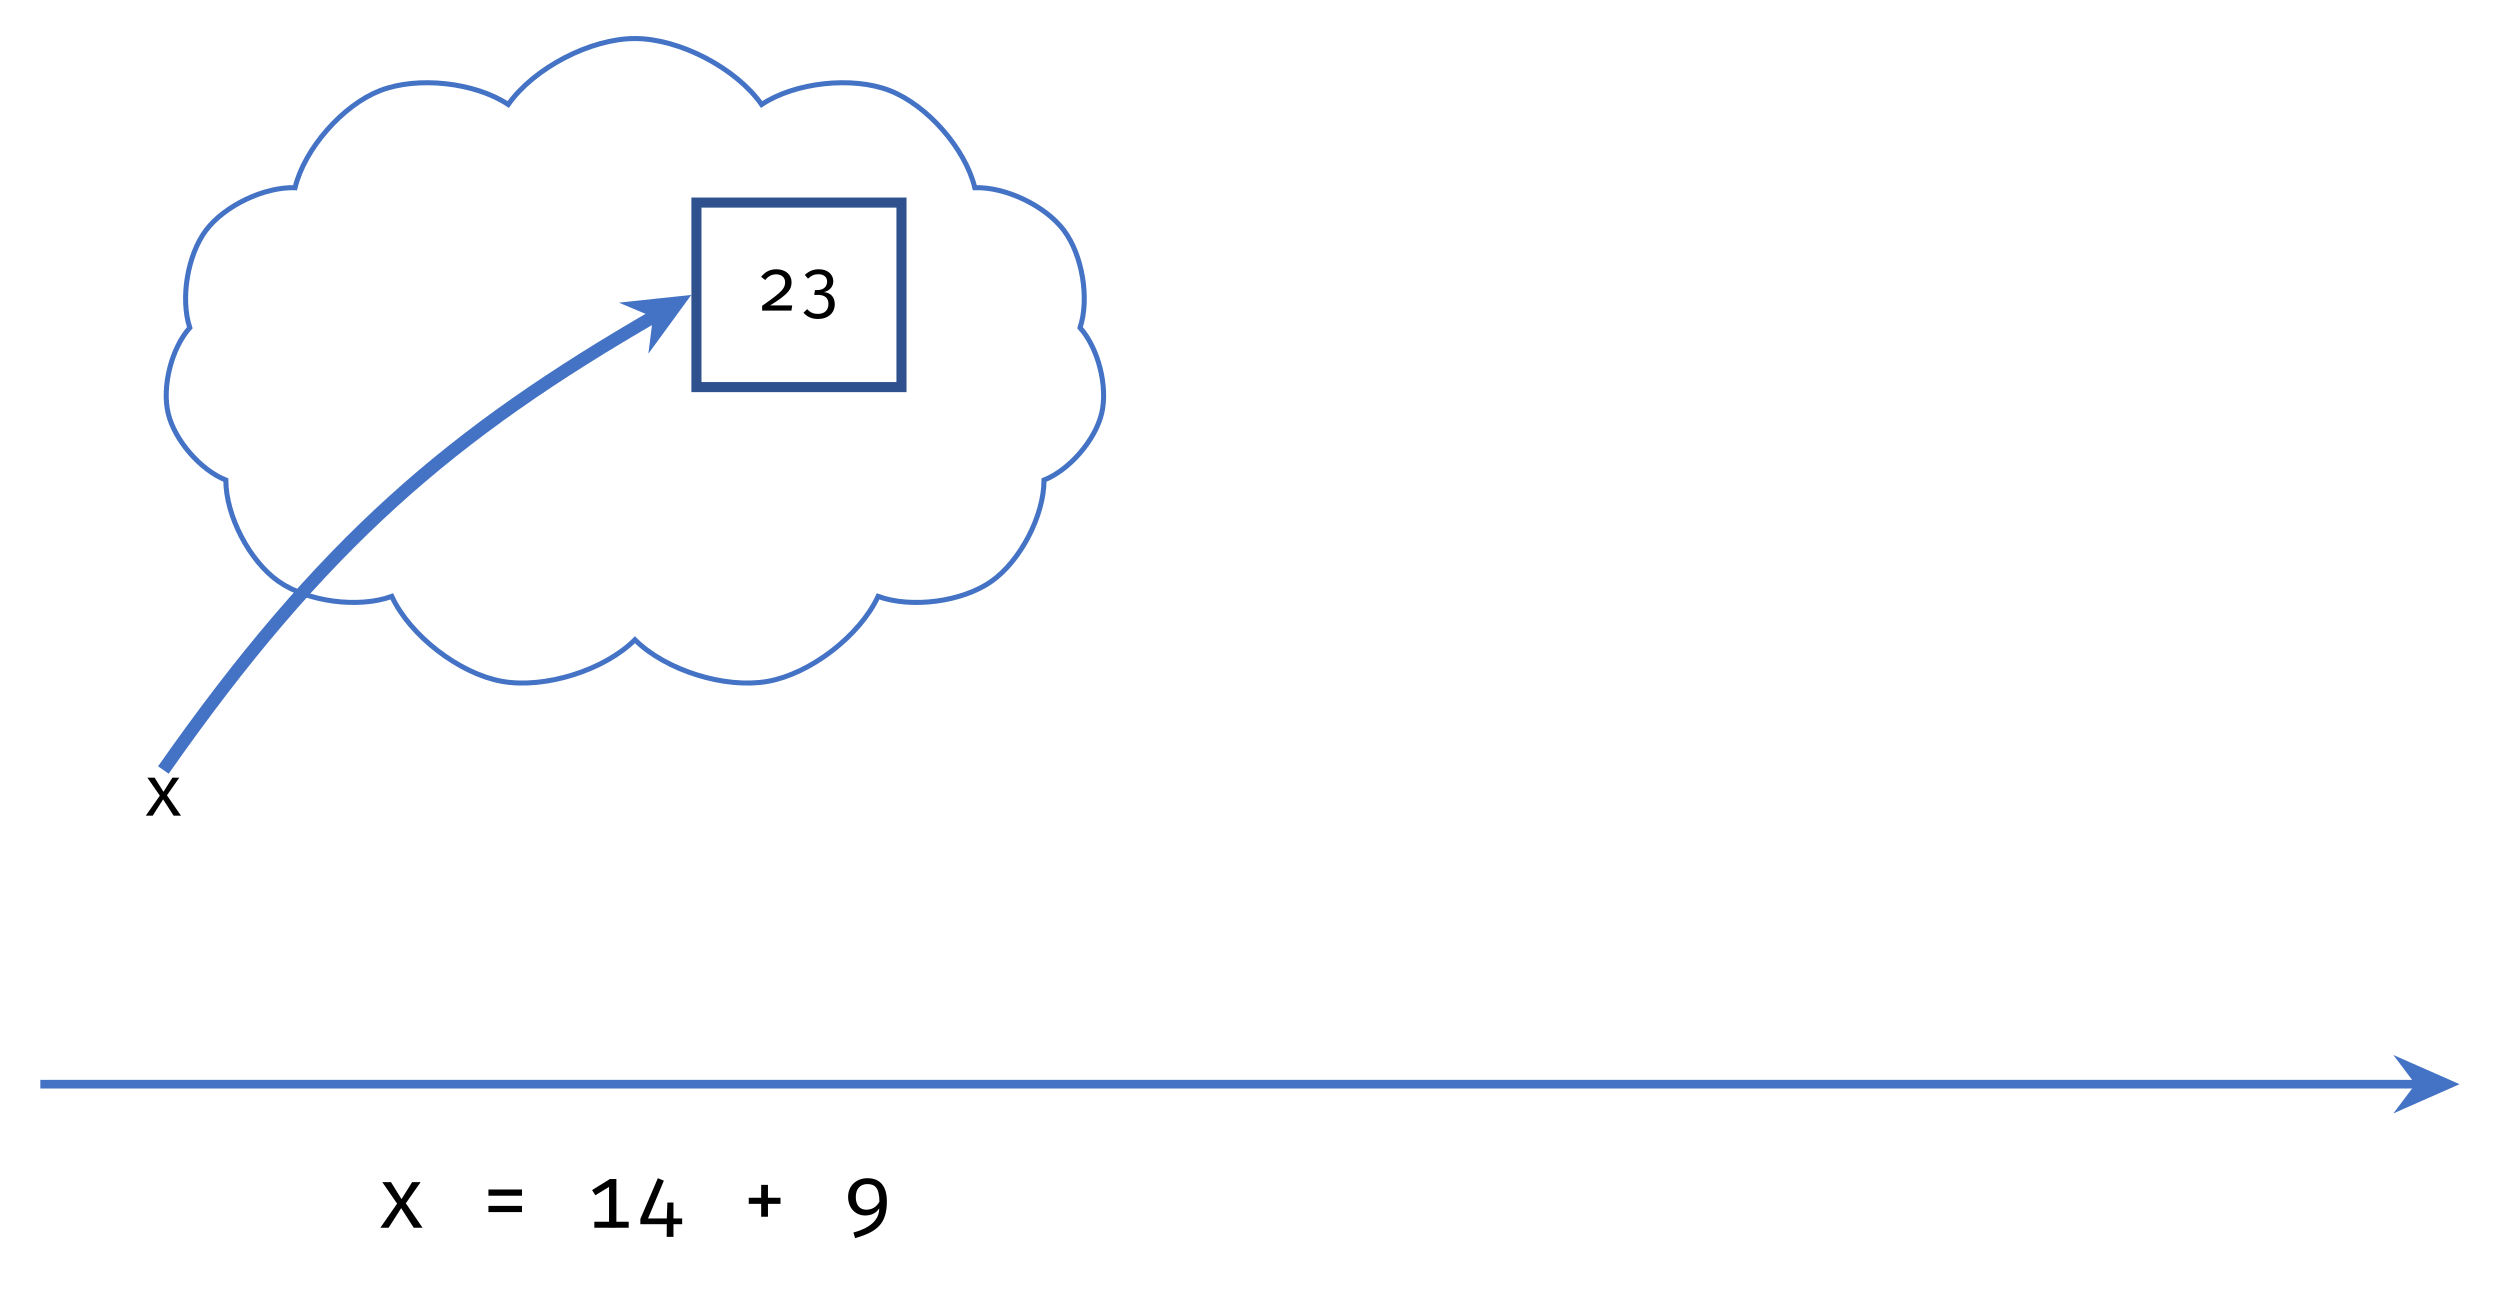
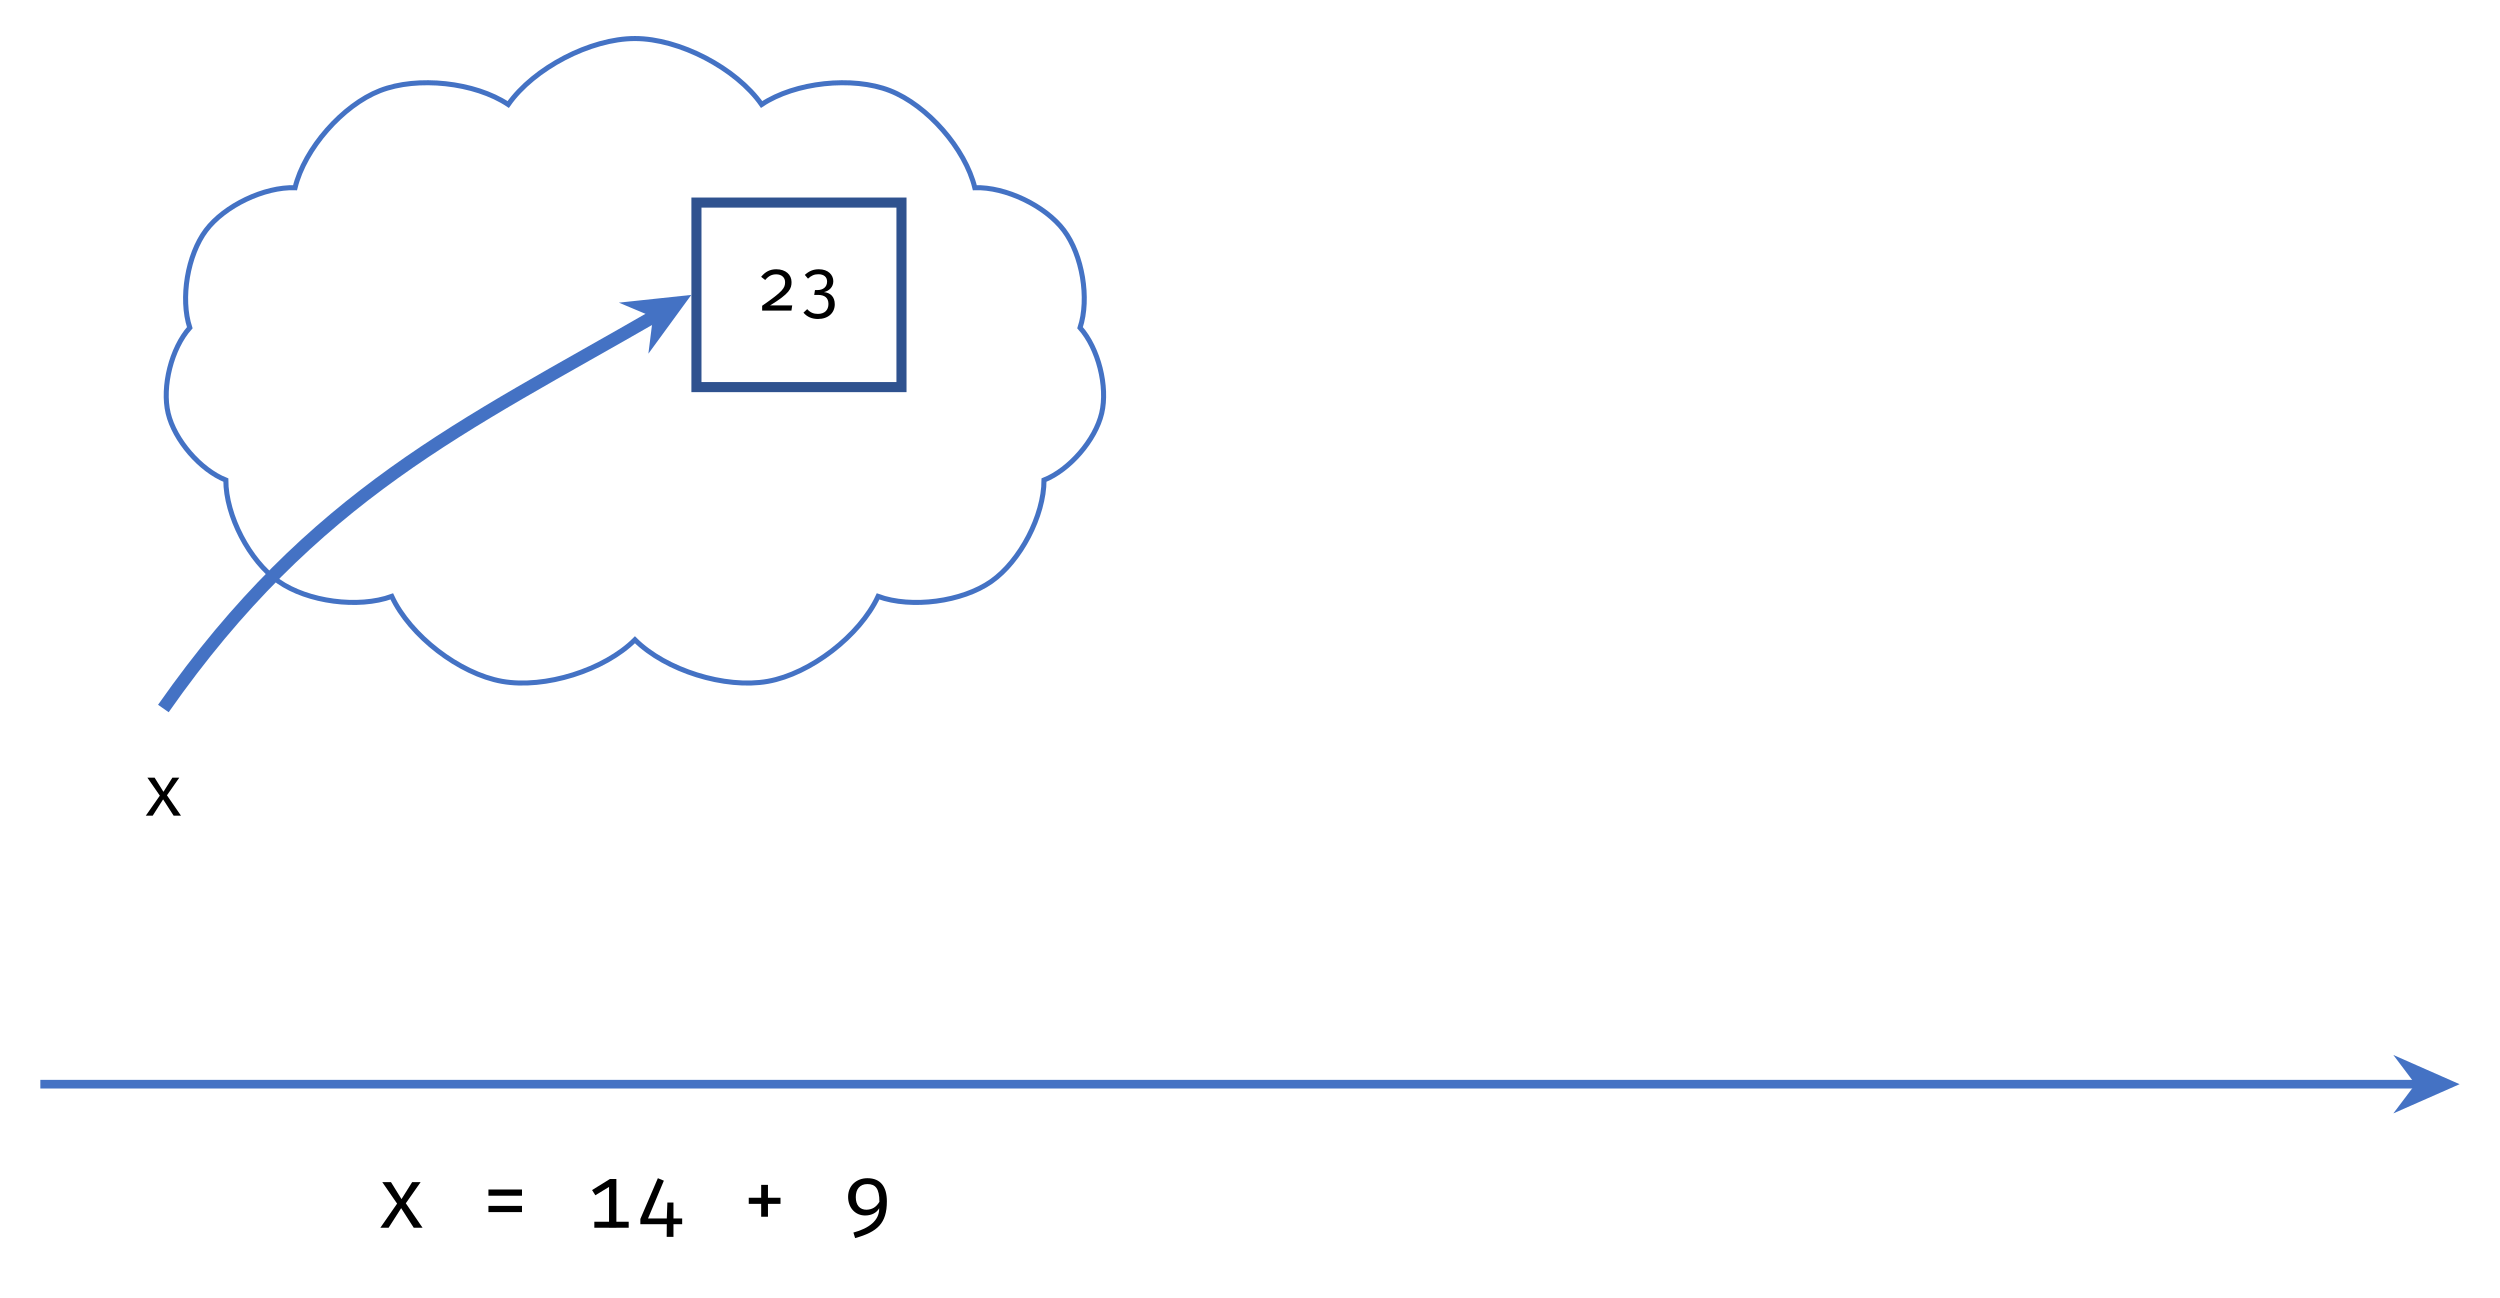
<svg xmlns="http://www.w3.org/2000/svg" xmlns:xlink="http://www.w3.org/1999/xlink" viewBox="0 0 345.646 179.446">
  <defs>
    <g>
      <g id="glyph-0-0">
        <path d="M 2.844 -5.719 C 1.953 -5.719 1.312 -5.359 0.75 -4.672 L 1.312 -4.234 C 1.797 -4.812 2.25 -5.016 2.844 -5.016 C 3.562 -5.016 4.062 -4.594 4.062 -3.938 C 4.062 -3.125 3.766 -2.656 0.891 -0.672 L 0.891 0 L 4.938 0 L 5.047 -0.719 L 1.984 -0.719 C 4.719 -2.391 4.953 -3.047 4.953 -3.953 C 4.953 -4.969 4.141 -5.719 2.844 -5.719 Z M 2.844 -5.719 " />
      </g>
      <g id="glyph-0-1">
        <path d="M 2.75 -5.719 C 1.984 -5.719 1.391 -5.469 0.812 -4.938 L 1.25 -4.422 C 1.719 -4.844 2.109 -5.031 2.688 -5.031 C 3.453 -5.031 3.891 -4.641 3.891 -4.016 C 3.891 -3.266 3.328 -2.844 2.578 -2.844 L 2.219 -2.844 L 2.109 -2.172 L 2.625 -2.172 C 3.531 -2.172 4.078 -1.797 4.078 -0.922 C 4.078 -0.078 3.562 0.453 2.609 0.453 C 2.031 0.453 1.562 0.266 1.141 -0.203 L 0.625 0.281 C 1.125 0.875 1.812 1.156 2.625 1.156 C 4.062 1.156 4.953 0.297 4.953 -0.875 C 4.953 -1.922 4.344 -2.469 3.453 -2.562 C 4.172 -2.719 4.75 -3.266 4.75 -4.062 C 4.75 -4.922 4.062 -5.719 2.75 -5.719 Z M 2.75 -5.719 " />
      </g>
      <g id="glyph-0-2">
        <path d="M 1.516 0 L 2.953 -2.25 L 4.406 0 L 5.422 0 L 3.484 -2.812 L 5.188 -5.25 L 4.234 -5.25 L 3 -3.297 L 1.781 -5.25 L 0.781 -5.25 L 2.5 -2.766 L 0.562 0 Z M 1.516 0 " />
      </g>
      <g id="glyph-1-0">
        <path d="M 1.812 0 L 3.547 -2.703 L 5.281 0 L 6.5 0 L 4.188 -3.375 L 6.234 -6.297 L 5.062 -6.297 L 3.594 -3.953 L 2.141 -6.297 L 0.938 -6.297 L 2.984 -3.328 L 0.672 0 Z M 1.812 0 " />
      </g>
      <g id="glyph-1-1">
        <path d="M 5.906 -5.281 L 1.266 -5.281 L 1.266 -4.422 L 5.906 -4.422 Z M 5.906 -3.016 L 1.266 -3.016 L 1.266 -2.156 L 5.906 -2.156 Z M 5.906 -3.016 " />
      </g>
      <g id="glyph-1-2">
        <path d="M 6.312 -0.828 L 4.609 -0.828 L 4.609 -6.734 L 3.719 -6.734 L 1.25 -5.203 L 1.703 -4.484 L 3.594 -5.641 L 3.594 -0.828 L 1.562 -0.828 L 1.562 0 L 3.594 0 L 3.594 0.016 L 4.609 0.016 L 4.609 0 L 6.312 0 Z M 6.312 -0.828 " />
      </g>
      <g id="glyph-1-3">
        <path d="M 6.531 -1.281 L 5.328 -1.281 L 5.328 -3.484 L 4.484 -3.484 L 4.406 -1.281 L 1.812 -1.281 L 4 -6.5 L 3.172 -6.844 L 0.75 -1.203 L 0.75 -0.484 L 4.406 -0.484 L 4.391 1.266 L 5.328 1.266 L 5.328 -0.484 L 6.531 -0.484 Z M 6.531 -1.281 " />
      </g>
      <g id="glyph-1-4">
        <path d="M 4.047 -5.922 L 3.109 -5.922 L 3.109 -4.141 L 1.391 -4.141 L 1.391 -3.297 L 3.109 -3.297 L 3.109 -1.516 L 4.047 -1.516 L 4.047 -3.297 L 5.781 -3.297 L 5.781 -4.141 L 4.047 -4.141 Z M 4.047 -5.922 " />
      </g>
      <g id="glyph-1-5">
        <path d="M 3.453 -6.844 C 1.969 -6.844 0.781 -5.844 0.781 -4.266 C 0.781 -2.75 1.781 -1.672 3.172 -1.688 C 4.062 -1.703 4.734 -2.078 5.078 -2.688 L 5.078 -2.578 C 5.062 -1.031 3.734 0.078 1.516 0.672 L 1.75 1.438 C 4.828 0.578 6.141 -0.578 6.141 -3.656 C 6.141 -5.625 5.297 -6.844 3.453 -6.844 Z M 3.344 -2.484 C 2.406 -2.469 1.844 -3.109 1.844 -4.234 C 1.844 -5.312 2.391 -6.031 3.453 -6.031 C 4.562 -6.031 5.109 -5.422 5.109 -3.578 C 4.656 -2.828 4.109 -2.516 3.344 -2.484 Z M 3.344 -2.484 " />
      </g>
    </g>
    <clipPath id="clip-0">
      <path clip-rule="nonzero" d="M 315 130 L 345.645 130 L 345.645 170 L 315 170 Z M 315 130 " />
    </clipPath>
  </defs>
  <path fill="none" stroke-width="1.196" stroke-linecap="butt" stroke-linejoin="miter" stroke="rgb(26.668%,44.707%,76.862%)" stroke-opacity="1" stroke-miterlimit="10" d="M -82.206 -99.213 L 246.611 -99.213 " transform="matrix(1,0,0,-1,87.784,50.685)" />
  <path fill-rule="nonzero" fill="rgb(26.668%,44.707%,76.862%)" fill-opacity="1" d="M 338.578 149.898 L 332.758 147.332 L 334.691 149.898 L 332.758 152.465 Z M 338.578 149.898 " />
  <g clip-path="url(#clip-0)">
    <path fill="none" stroke-width="1.196" stroke-linecap="butt" stroke-linejoin="miter" stroke="rgb(26.668%,44.707%,76.862%)" stroke-opacity="1" stroke-miterlimit="10" d="M 7.579 0 L 1.758 2.567 L 3.692 0 L 1.758 -2.566 Z M 7.579 0 " transform="matrix(1,0,0,-1,330.9995,149.8988)" />
  </g>
  <path fill="none" stroke-width="0.697" stroke-linecap="butt" stroke-linejoin="miter" stroke="rgb(26.668%,44.707%,76.862%)" stroke-opacity="1" stroke-miterlimit="10" d="M 17.517 36.236 C 13.989 41.271 6.146 45.357 0.001 45.357 C -6.147 45.357 -13.991 41.271 -17.518 36.236 C -22.136 39.314 -30.073 40.173 -35.241 38.154 C -40.413 36.138 -45.682 30.126 -46.991 24.732 C -51.237 24.876 -56.749 22.24 -59.304 18.845 C -61.854 15.451 -62.862 9.412 -61.546 5.376 C -64.073 2.537 -65.409 -2.756 -64.534 -6.452 C -63.659 -10.147 -60.089 -14.288 -56.561 -15.69 C -56.561 -20.604 -53.3 -26.878 -49.276 -29.698 C -45.253 -32.518 -38.237 -33.452 -33.616 -31.772 C -31.096 -37.206 -24.268 -42.467 -18.37 -43.518 C -12.472 -44.569 -4.245 -41.995 0.001 -37.768 C 4.243 -41.995 12.47 -44.573 18.368 -43.518 C 24.267 -42.467 31.095 -37.206 33.618 -31.772 C 38.236 -33.452 45.247 -32.522 49.271 -29.702 C 53.294 -26.881 56.56 -20.604 56.56 -15.69 C 60.087 -14.288 63.657 -10.151 64.532 -6.456 C 65.407 -2.76 64.071 2.537 61.544 5.376 C 62.864 9.412 61.861 15.439 59.31 18.833 C 56.755 22.232 51.236 24.876 46.993 24.732 C 45.681 30.126 40.423 36.134 35.251 38.154 C 30.079 40.173 22.138 39.314 17.517 36.236 Z M 17.517 36.236 " transform="matrix(1,0,0,-1,87.784,50.685)" />
  <path fill-rule="nonzero" fill="rgb(100%,100%,100%)" fill-opacity="1" stroke-width="1.395" stroke-linecap="butt" stroke-linejoin="miter" stroke="rgb(18.43%,32.158%,56.078%)" stroke-opacity="1" stroke-miterlimit="10" d="M 8.505 -2.835 L 36.853 -2.835 L 36.853 22.677 L 8.505 22.677 Z M 8.505 -2.835 " transform="matrix(1,0,0,-1,87.784,50.685)" />
  <g fill="rgb(0%,0%,0%)" fill-opacity="1">
    <use xlink:href="#glyph-0-0" x="104.483" y="42.946" />
    <use xlink:href="#glyph-0-1" x="110.461" y="42.946" />
  </g>
  <g fill="rgb(0%,0%,0%)" fill-opacity="1">
    <use xlink:href="#glyph-0-2" x="19.598" y="112.771" />
  </g>
-   <path fill="none" stroke-width="1.793" stroke-linecap="butt" stroke-linejoin="miter" stroke="rgb(26.668%,44.707%,76.862%)" stroke-opacity="1" stroke-miterlimit="10" d="M -65.198 -55.776 C -43.225 -24.397 -25.37 -9.233 2.997 7.146 " transform="matrix(1,0,0,-1,87.784,50.685)" />
-   <path fill-rule="nonzero" fill="rgb(26.668%,44.707%,76.862%)" fill-opacity="1" stroke-width="1.531" stroke-linecap="butt" stroke-linejoin="miter" stroke="rgb(26.668%,44.707%,76.862%)" stroke-opacity="1" stroke-miterlimit="10" d="M 7.162 -0.001 L 2.252 2.175 L 3.901 0.001 L 2.253 -2.174 Z M 7.162 -0.001 " transform="matrix(0.86601,-0.5,-0.5,-0.86601,87.73517,45.29894)" />
+   <path fill="none" stroke-width="1.793" stroke-linecap="butt" stroke-linejoin="miter" stroke="rgb(26.668%,44.707%,76.862%)" stroke-opacity="1" stroke-miterlimit="10" d="M -65.198 -47.272 C -44.421 -17.6 -23.561 -8.19 2.997 7.146 " transform="matrix(1,0,0,-1,87.784,50.685)" />
+   <path fill-rule="nonzero" fill="rgb(26.668%,44.707%,76.862%)" fill-opacity="1" stroke-width="1.531" stroke-linecap="butt" stroke-linejoin="miter" stroke="rgb(26.668%,44.707%,76.862%)" stroke-opacity="1" stroke-miterlimit="10" d="M 7.162 -0.001 L 2.252 2.175 L 3.901 0.001 L 2.253 -2.174 Z M 7.162 -0.001 " transform="matrix(0.86601,-0.49998,-0.49998,-0.86601,87.73517,45.29878)" />
  <g fill="rgb(0%,0%,0%)" fill-opacity="1">
    <use xlink:href="#glyph-1-0" x="51.918" y="169.74" />
  </g>
  <g fill="rgb(0%,0%,0%)" fill-opacity="1">
    <use xlink:href="#glyph-1-1" x="66.264" y="169.74" />
  </g>
  <g fill="rgb(0%,0%,0%)" fill-opacity="1">
    <use xlink:href="#glyph-1-2" x="80.61" y="169.74" />
    <use xlink:href="#glyph-1-3" x="87.784" y="169.74" />
  </g>
  <g fill="rgb(0%,0%,0%)" fill-opacity="1">
    <use xlink:href="#glyph-1-4" x="102.13" y="169.74" />
  </g>
  <g fill="rgb(0%,0%,0%)" fill-opacity="1">
    <use xlink:href="#glyph-1-5" x="116.476" y="169.74" />
  </g>
</svg>
